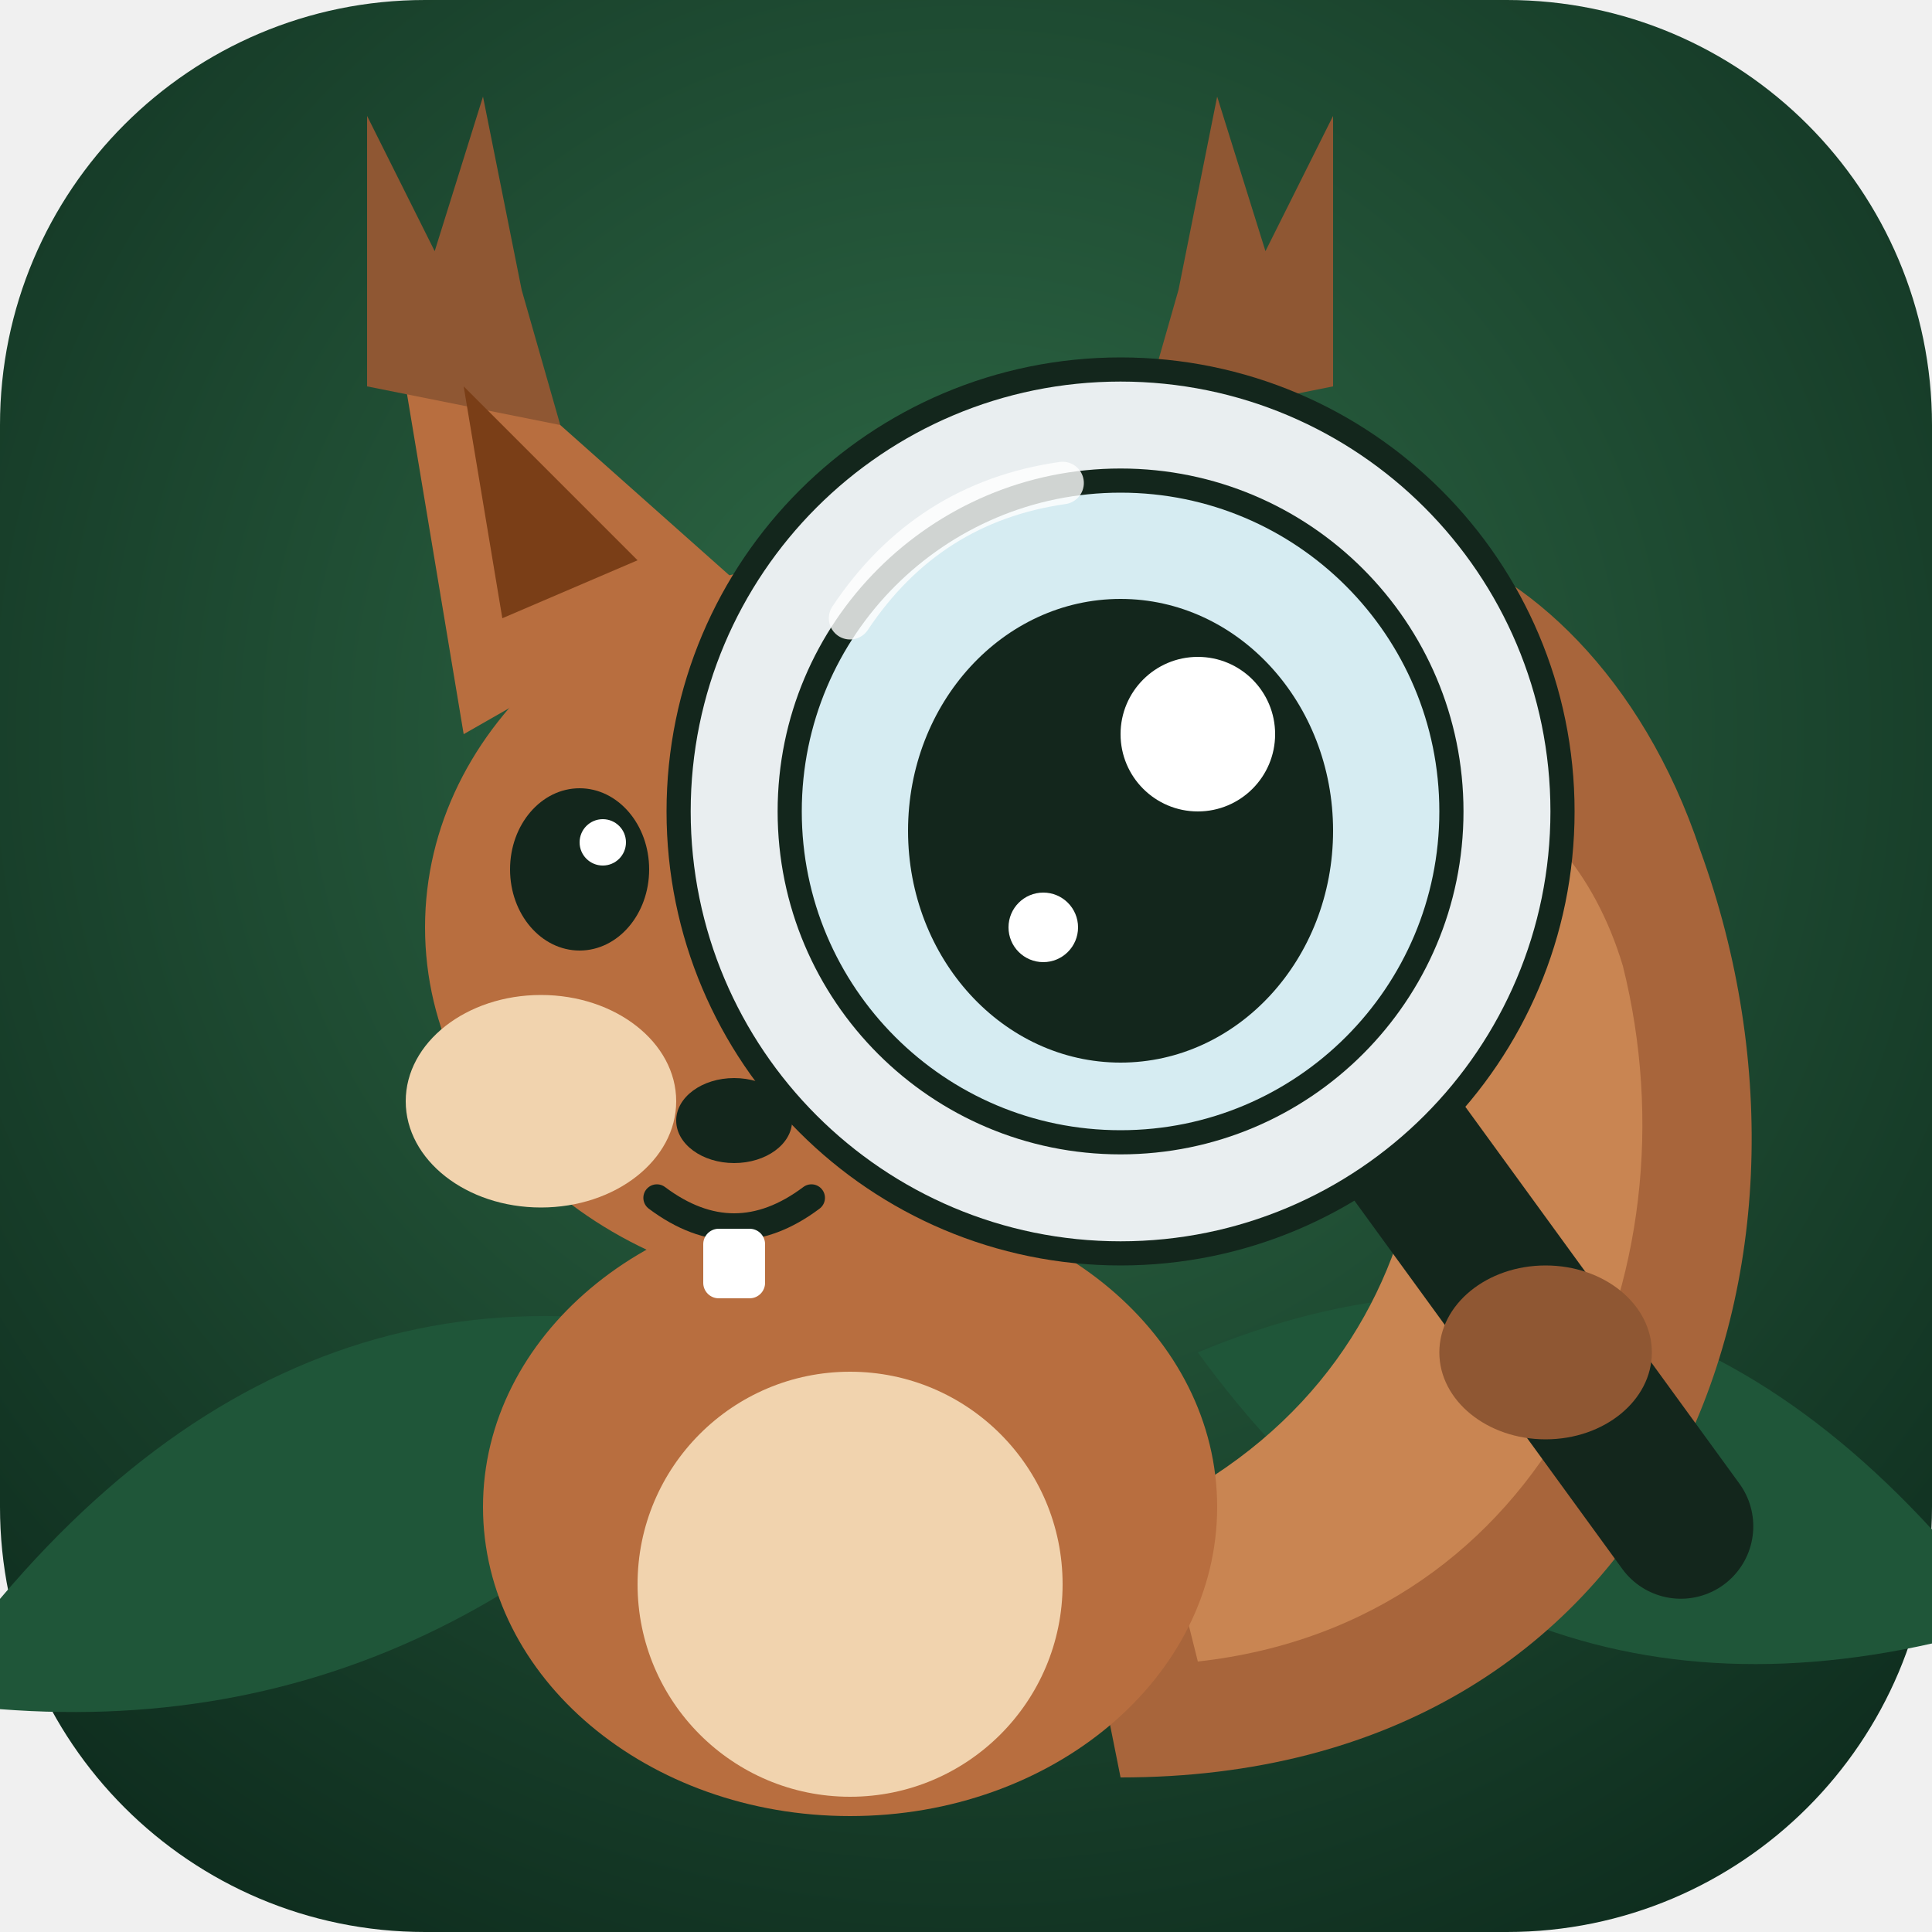
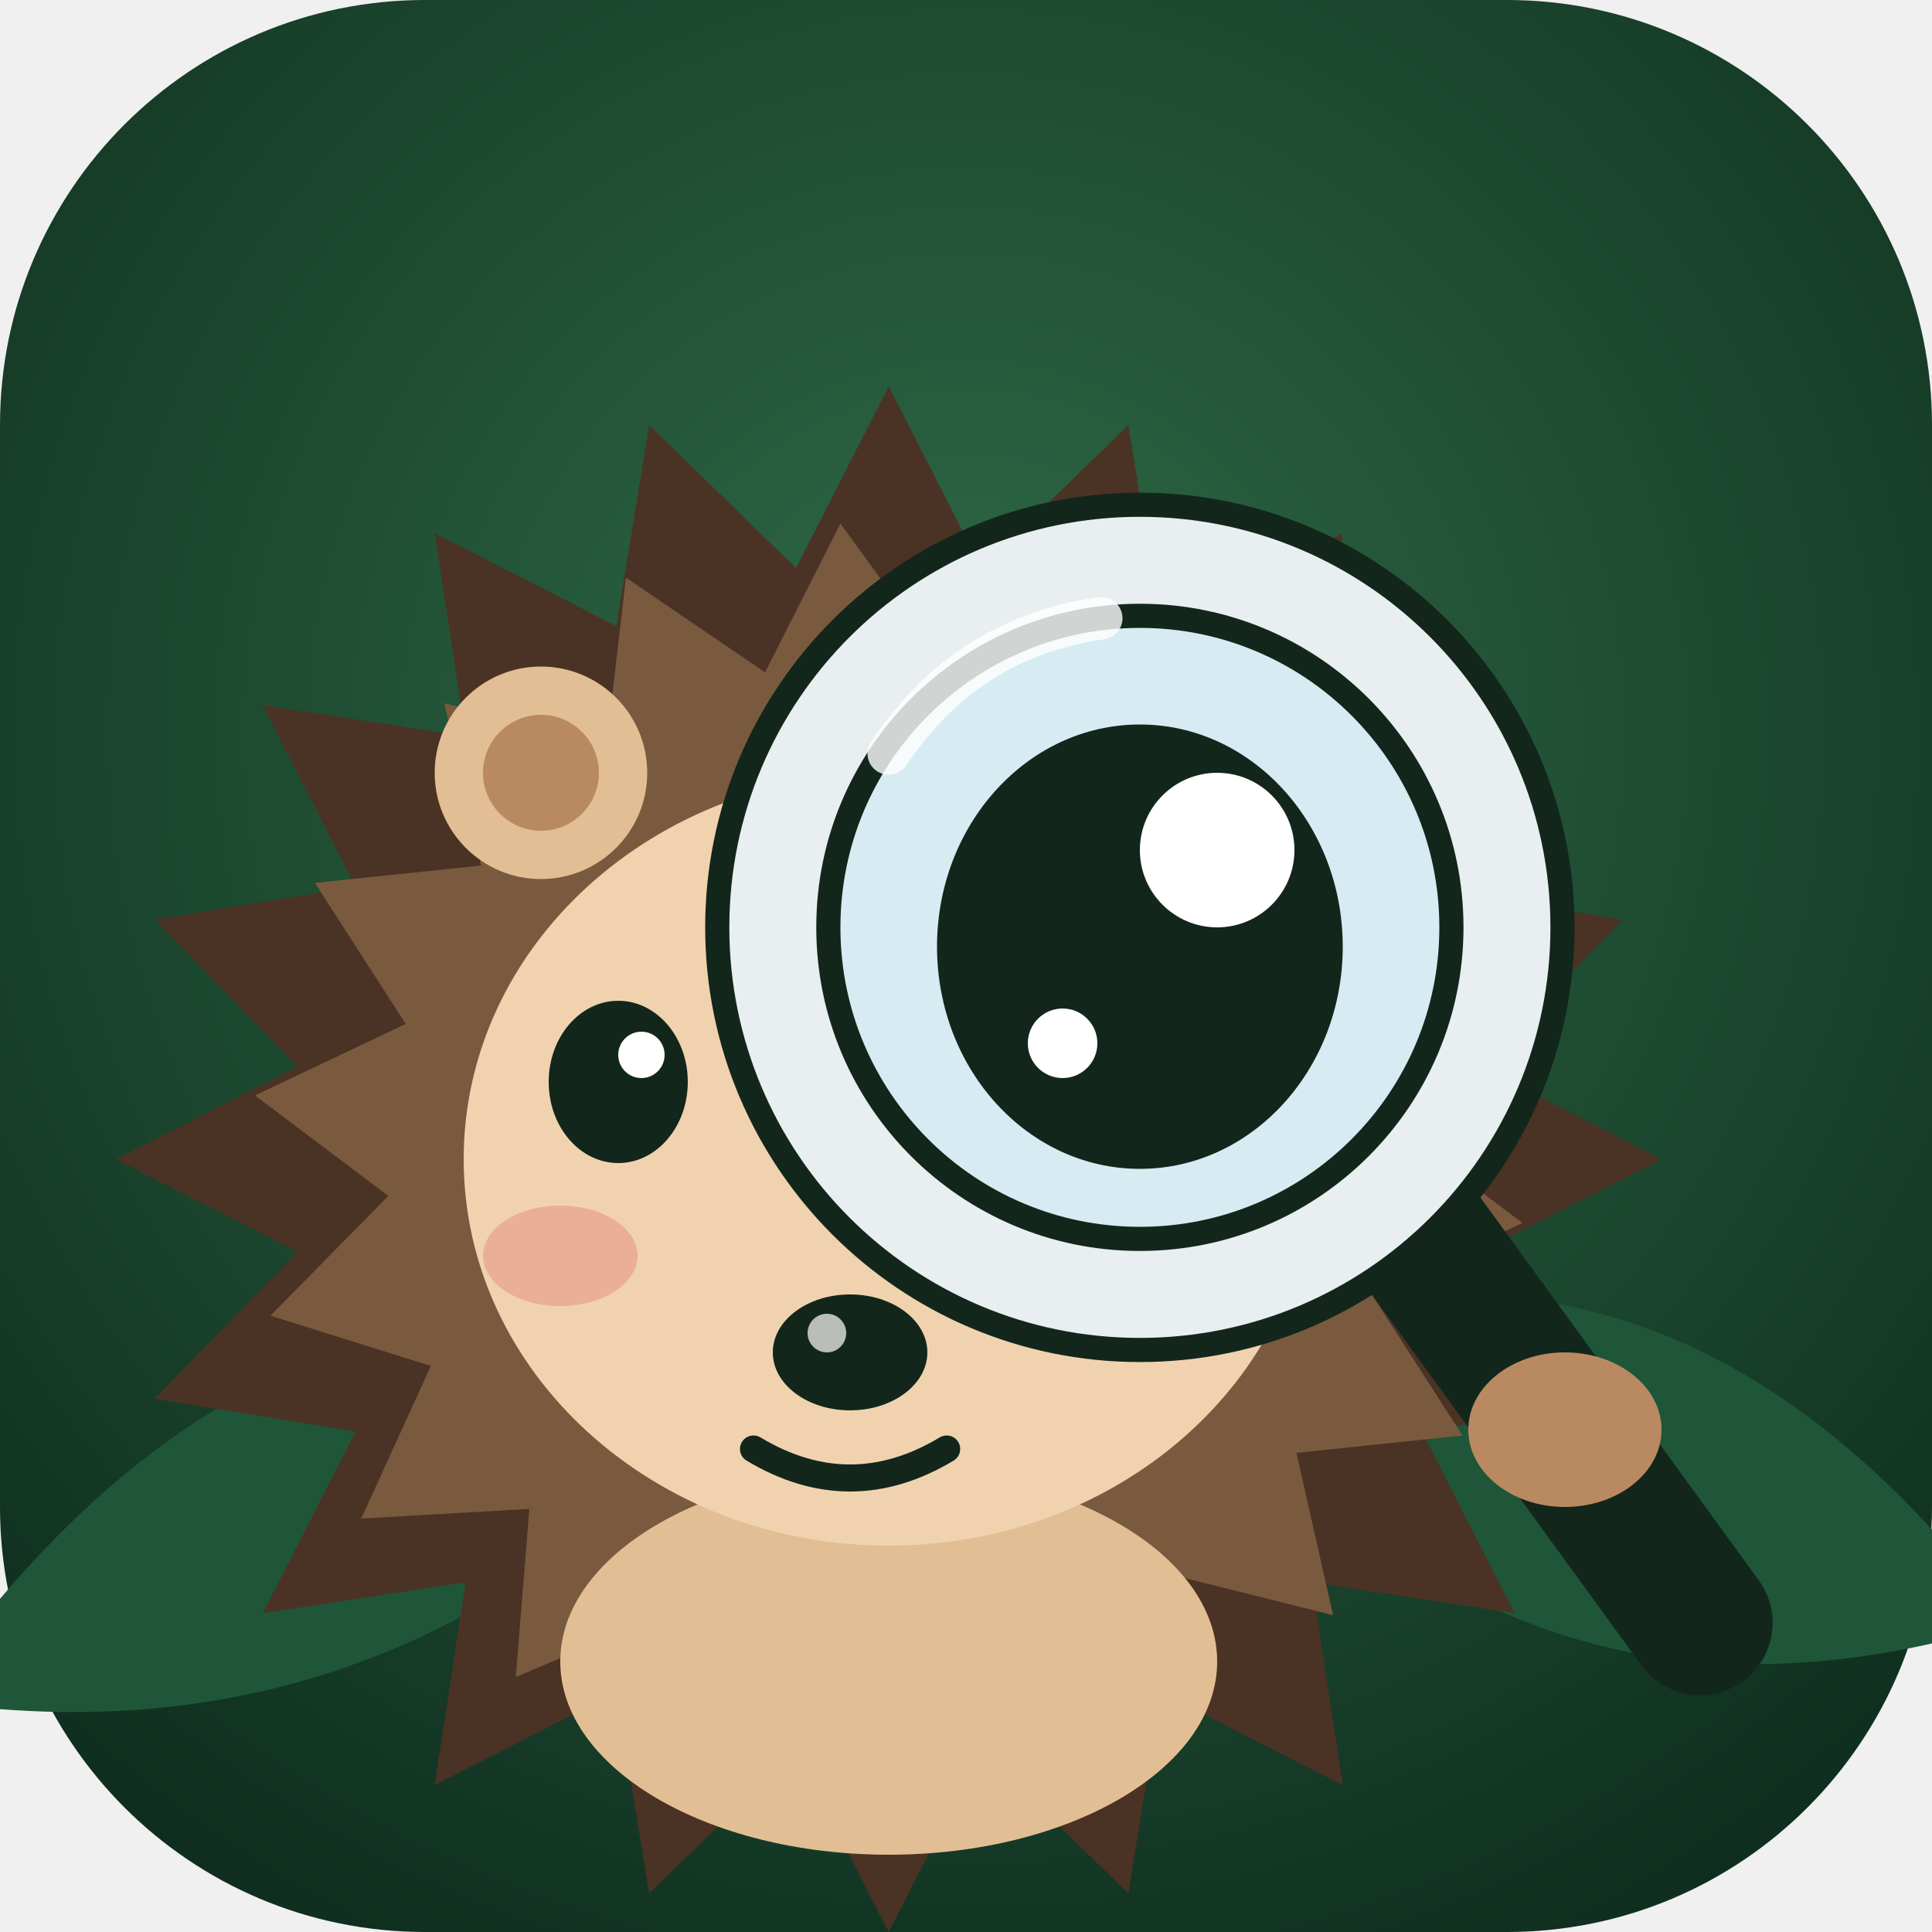
<svg xmlns="http://www.w3.org/2000/svg" width="1024" height="1024" viewBox="0 0 100 100">
  <defs>
    <radialGradient id="logoBg" cx="50%" cy="38%" r="70%">
      <stop offset="0" stop-color="#2F6B47" />
      <stop offset="1" stop-color="#0F2E1F" />
    </radialGradient>
  </defs>
  <rect x="0" y="0" width="100" height="100" rx="22" fill="url(#logoBg)" />
  <path d="M-4 88Q14 62 40 70Q22 92 -4 88Z" fill="#1F5639" />
  <path d="M104 84Q86 60 62 70Q78 92 104 84Z" fill="#1F5639" />
-   <path d="M58 92C86 92 96 66 88 44C82 26 64 22 62 36C61 46 72 46 74 40C80 56 76 76 56 82Z" fill="#A8653B" />
-   <path d="M62 86C80 84 88 66 84 50C81 40 72 38 70 42C76 52 76 70 60 78Z" fill="#C98552" />
-   <ellipse cx="44" cy="78" rx="19" ry="16" fill="#B86E3F" />
-   <ellipse cx="44" cy="82" rx="11" ry="11" fill="#F1D3AE" />
-   <path d="M24 38L20 14L38 30Z" fill="#B86E3F" />
-   <path d="M64 38L68 14L50 30Z" fill="#B86E3F" />
-   <path d="M19 20L19 6L22.5 13L25 5L27 15L29 22Z" fill="#8F5733" />
-   <path d="M69 20L69 6L65.5 13L63 5L61 15L59 22Z" fill="#8F5733" />
-   <path d="M26 32L24 20L33 29Z" fill="#7A3E17" />
-   <ellipse cx="44" cy="48" rx="22" ry="19" fill="#B86E3F" />
-   <ellipse cx="28" cy="57" rx="7" ry="5.5" fill="#F1D3AE" />
-   <ellipse cx="30" cy="45" rx="3.6" ry="4.2" fill="#13261C" />
-   <circle cx="31.2" cy="43.6" r="1.2" fill="#fff" />
-   <ellipse cx="38" cy="58" rx="3" ry="2.2" fill="#13261C" />
-   <path d="M34 62Q38 65 42 62" stroke="#13261C" stroke-width="1.4" fill="none" stroke-linecap="round" />
-   <rect x="36.4" y="63.6" width="3.2" height="3.6" rx="0.8" fill="#fff" />
-   <path d="M71 57L87 79" stroke="#13261C" stroke-width="7.5" stroke-linecap="round" />
-   <circle cx="58" cy="42" r="20" fill="#D6ECF2" />
-   <ellipse cx="58" cy="43" rx="11" ry="12" fill="#13261C" />
-   <circle cx="62" cy="38" r="4" fill="#fff" />
-   <circle cx="54" cy="48" r="1.8" fill="#fff" />
-   <circle cx="58" cy="42" r="20" fill="none" stroke="#13261C" stroke-width="7" />
-   <circle cx="58" cy="42" r="20" fill="none" stroke="#E9EEF0" stroke-width="4.5" />
-   <path d="M44 32Q48 26 55 25" stroke="#fff" stroke-width="2.2" fill="none" stroke-linecap="round" opacity="0.8" />
-   <ellipse cx="80" cy="70" rx="5.5" ry="4.5" fill="#8F5733" />
+   <path d="M86.0 60.0L76.6 64.8L84.0 72.4L73.6 74.1L78.4 83.5L67.9 81.9L69.5 92.4L60.1 87.6L58.4 98.0L50.8 90.6L46.0 100.0L41.2 90.6L33.6 98.0L31.9 87.6L22.5 92.4L24.1 81.9L13.6 83.5L18.4 74.1L8.0 72.4L15.4 64.8L6.0 60.0L15.4 55.2L8.0 47.6L18.4 45.9L13.6 36.5L24.1 38.1L22.5 27.6L31.9 32.4L33.6 22.0L41.2 29.4L46.0 20.0L50.8 29.4L58.4 22.0L60.1 32.4L69.5 27.6L67.9 38.1L78.4 36.5L73.6 45.9L84.0 47.6L76.6 55.2Z" fill="#4A3324" />
+   <path d="M78.8 63.3L71.0 67.0L75.7 74.3L67.1 75.2L69.0 83.6L60.6 81.5L59.6 90.1L52.4 85.2L48.5 92.9L43.4 85.9L37.1 91.8L34.7 83.4L26.7 86.8L27.4 78.1L18.7 78.6L22.3 70.7L14.0 68.1L20.1 61.9L13.2 56.7L21.0 53.0L16.3 45.7L24.9 44.8L23.0 36.4L31.4 38.5L32.4 29.9L39.6 34.8L43.5 27.1L48.6 34.1L54.9 28.2L57.3 36.6L65.3 33.2L64.6 41.9L73.3 41.4L69.7 49.3L78.0 51.9L71.9 58.1Z" fill="#7A5A3E" />
+   <circle cx="28" cy="40" r="5.5" fill="#E2BE94" />
+   <circle cx="28" cy="40" r="3" fill="#B98A62" />
+   <circle cx="64" cy="40" r="5.5" fill="#E2BE94" />
+   <ellipse cx="46" cy="86" rx="17" ry="10" fill="#E2BE94" />
+   <ellipse cx="46" cy="60" rx="22" ry="20" fill="#F0D3AE" />
+   <ellipse cx="32" cy="56" rx="3.6" ry="4.2" fill="#13261C" />
+   <circle cx="33.2" cy="54.6" r="1.2" fill="#fff" />
+   <ellipse cx="29" cy="65" rx="4" ry="2.6" fill="#E8A08A" opacity="0.7" />
+   <ellipse cx="44" cy="70" rx="4" ry="3" fill="#13261C" />
+   <circle cx="42.8" cy="69" r="1" fill="#fff" opacity="0.7" />
+   <path d="M39 75Q44 78 49 75" stroke="#13261C" stroke-width="1.4" fill="none" stroke-linecap="round" />
+   <path d="M72 62L88 84" stroke="#13261C" stroke-width="7.5" stroke-linecap="round" />
+   <circle cx="59" cy="48" r="19" fill="#D6ECF2" />
+   <ellipse cx="59" cy="49" rx="10.5" ry="11.5" fill="#13261C" />
+   <circle cx="63" cy="44" r="4" fill="#fff" />
+   <circle cx="55" cy="54" r="1.8" fill="#fff" />
+   <circle cx="59" cy="48" r="19" fill="none" stroke="#13261C" stroke-width="7" />
+   <circle cx="59" cy="48" r="19" fill="none" stroke="#E9EEF0" stroke-width="4.5" />
+   <path d="M46 39Q50 33 57 32" stroke="#fff" stroke-width="2.2" fill="none" stroke-linecap="round" opacity="0.8" />
+   <ellipse cx="81" cy="74" rx="5" ry="4" fill="#B98A62" />
</svg>
